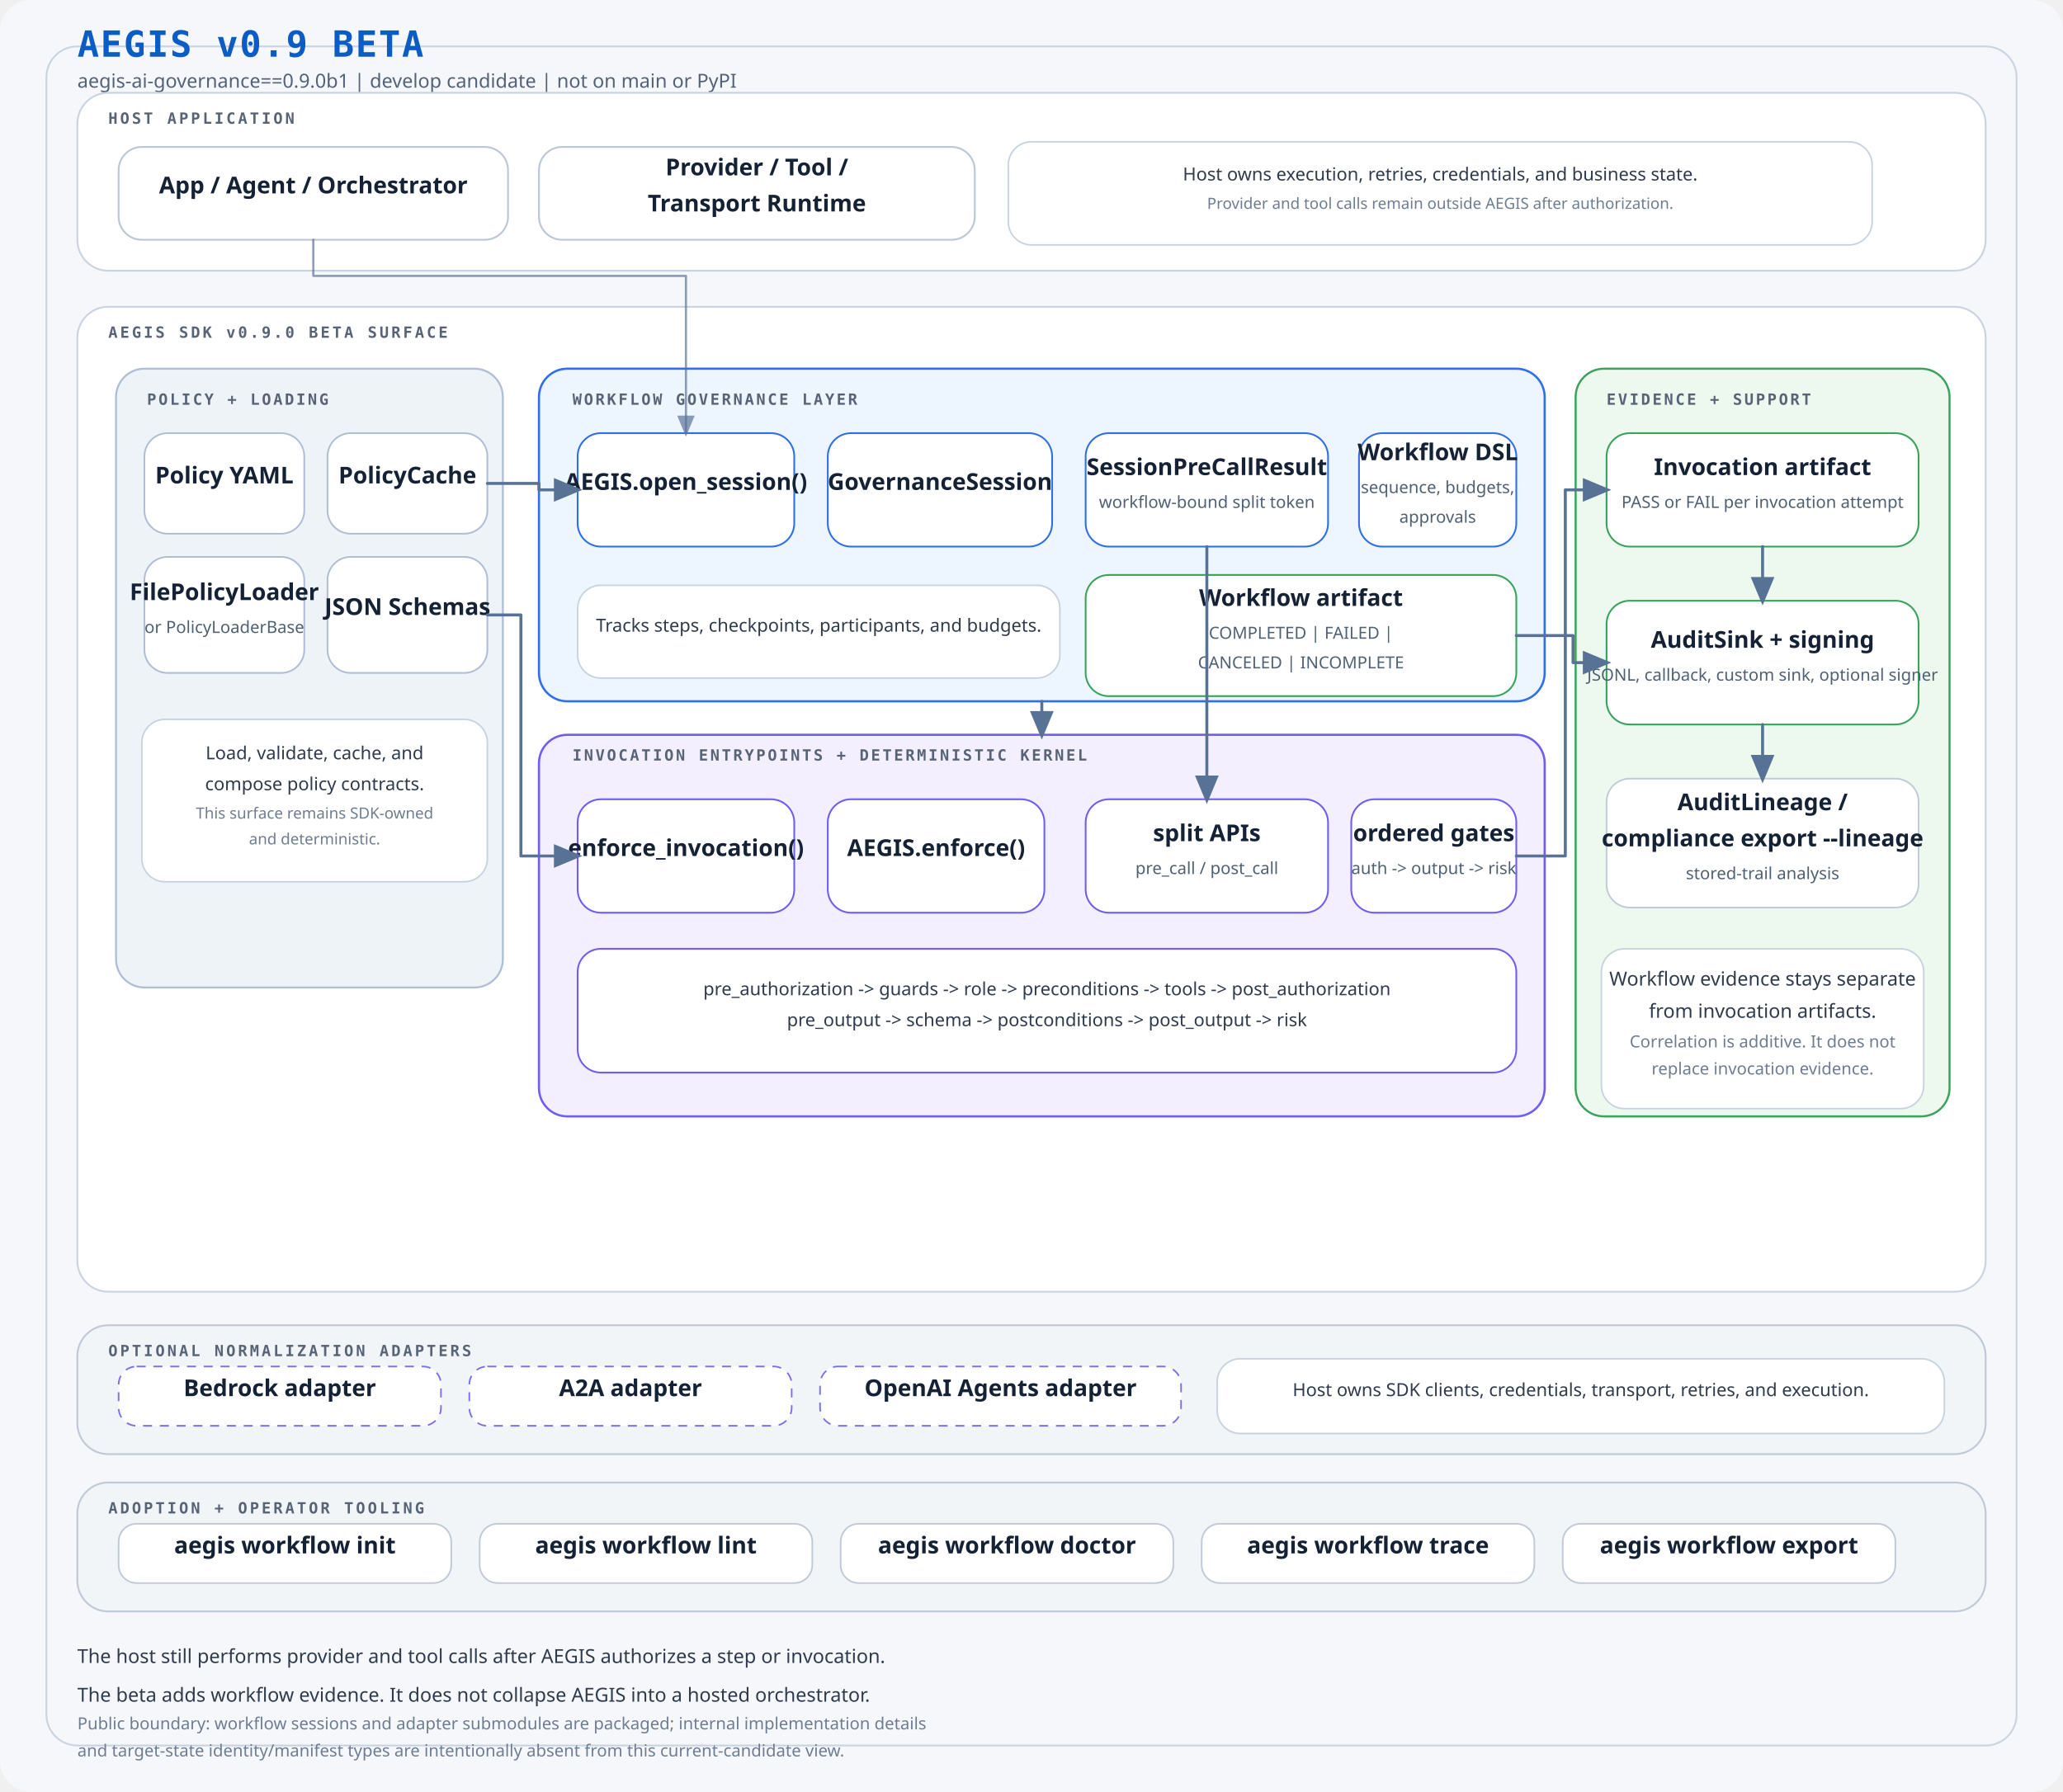
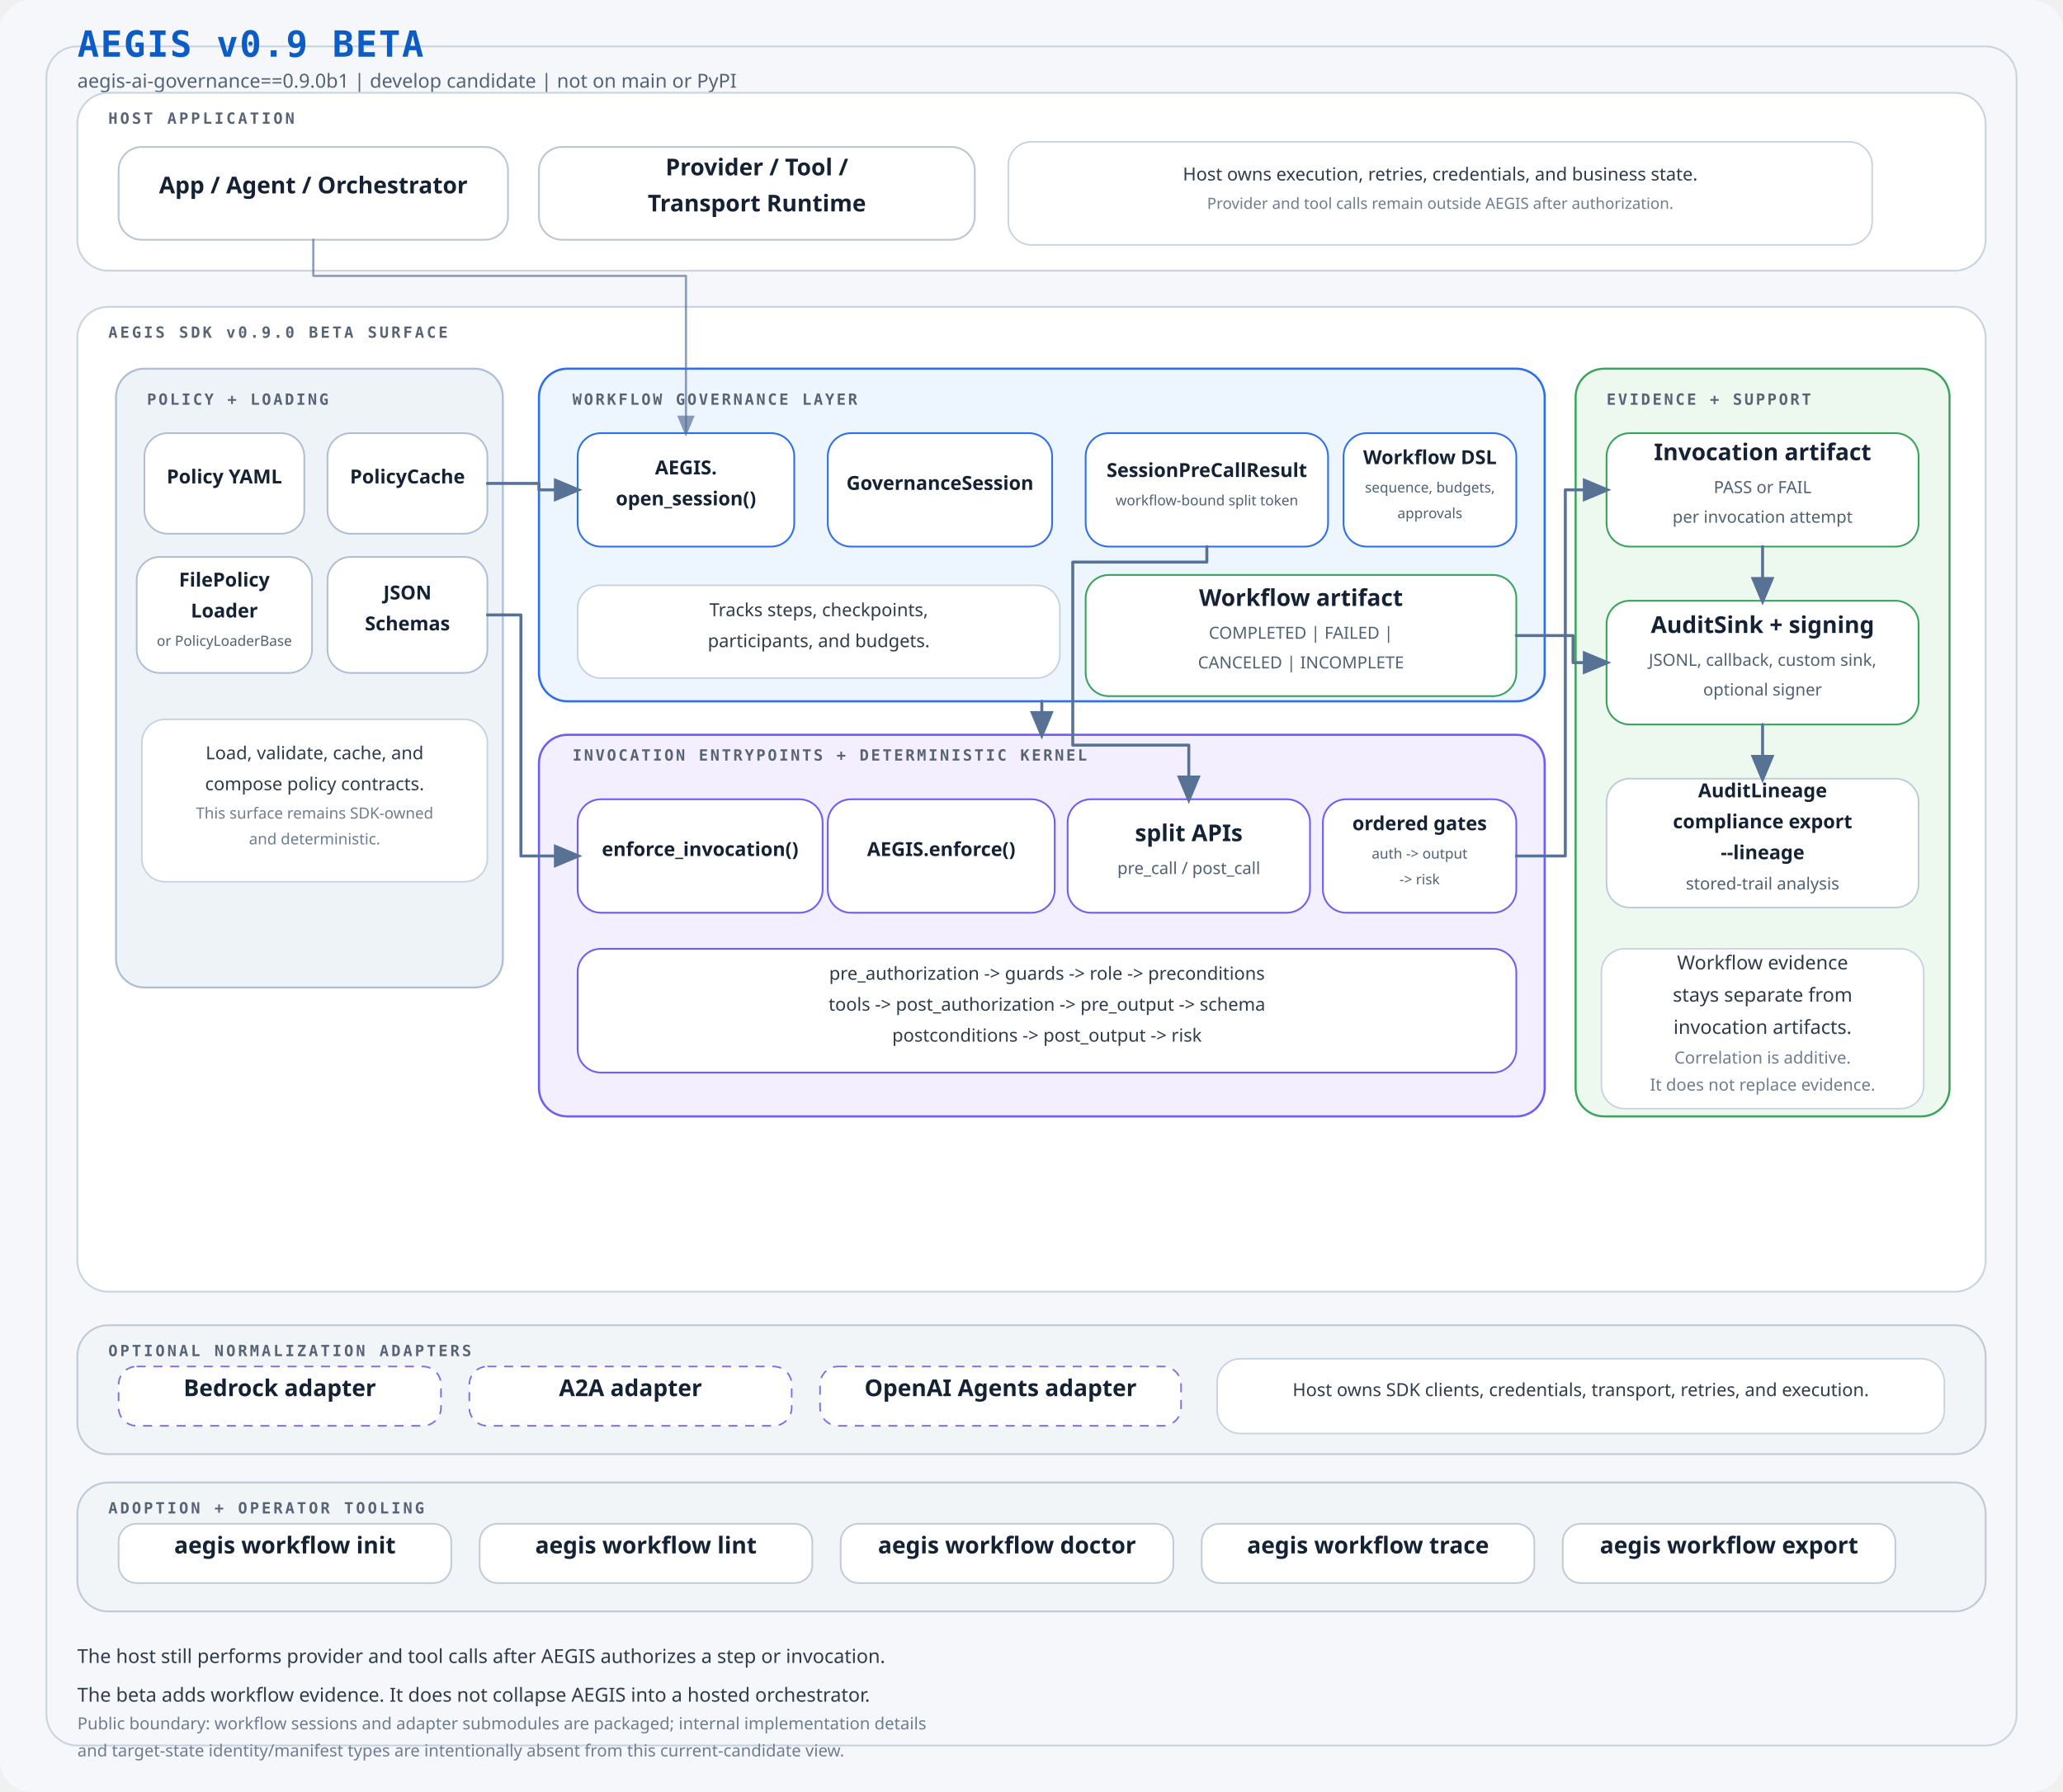
<svg xmlns="http://www.w3.org/2000/svg" viewBox="0 0 1600 1390">
  <defs>
    <style>
  svg {
    font-family: 'IBM Plex Sans', 'Avenir Next', 'Segoe UI', sans-serif;
  }
  .mono {
    font-family: 'IBM Plex Mono', 'SFMono-Regular', 'Menlo', monospace;
  }
  .page-title {
    fill: #0b5cc5;
    font-size: 28px;
    font-weight: 700;
    letter-spacing: 0.04em;
  }
  .page-subtitle {
    fill: #536276;
    font-size: 15px;
  }
  .section-tag {
    fill: #586476;
    font-size: 12px;
    font-weight: 700;
    letter-spacing: 0.16em;
  }
  .panel-title {
    fill: #586476;
    font-size: 12px;
    font-weight: 700;
    letter-spacing: 0.14em;
  }
  .box-title {
    fill: #152235;
    font-size: 18px;
    font-weight: 600;
  }
+   .box-title-compact {
+     fill: #152235;
+     font-size: 15px;
+     font-weight: 600;
+   }
  .box-sub {
    fill: #4f6073;
    font-size: 13px;
+     font-weight: 500;
+   }
+   .box-sub-compact {
+     fill: #4f6073;
+     font-size: 11px;
    font-weight: 500;
  }
  .body {
    fill: #2f3b4c;
    font-size: 14px;
    font-weight: 500;
  }
  .body-plus {
    fill: #2f3b4c;
    font-size: 15px;
    font-weight: 500;
  }
  .small {
    fill: #6e7c91;
    font-size: 12px;
  }
  .small-plus {
    fill: #6e7c91;
    font-size: 13px;
  }
  .footer-note {
    fill: #2f3b4c;
    font-size: 14px;
    font-weight: 500;
  }
  .footer-note-lg {
    fill: #2f3b4c;
    font-size: 15px;
    font-weight: 500;
  }
  .footer-small {
    fill: #6e7c91;
    font-size: 12px;
  }
  .footer-small-lg {
    fill: #6e7c91;
    font-size: 13px;
  }
  .frame {
    fill: none;
    stroke: #cad4e1;
    stroke-width: 1.4;
  }
  .band {
    fill: #ffffff;
    stroke: #cad4e1;
    stroke-width: 1.4;
  }
  .host-box {
    fill: #ffffff;
    stroke: #bcc7d6;
    stroke-width: 1.4;
  }
  .policy-panel {
    fill: #eef3f8;
    stroke: #afbed4;
    stroke-width: 1.5;
  }
  .workflow-panel {
    fill: #edf5ff;
    stroke: #2f6feb;
    stroke-width: 1.7;
  }
  .kernel-panel {
    fill: #f4efff;
    stroke: #6f5ef5;
    stroke-width: 1.7;
  }
  .evidence-panel {
    fill: #edf8ef;
    stroke: #3aa35b;
    stroke-width: 1.6;
  }
  .ops-panel {
    fill: #f2f5f8;
    stroke: #c0c9d6;
    stroke-width: 1.4;
  }
  .adapter-panel {
    fill: #f6f4ff;
    stroke: #7a71ea;
    stroke-width: 1.4;
    stroke-dasharray: 8 7;
  }
  .note-box {
    fill: #ffffff;
    stroke: #c7d2df;
    stroke-width: 1.2;
  }
  .node-neutral {
    fill: #ffffff;
    stroke: #bcc7d6;
    stroke-width: 1.3;
  }
  .node-policy {
    fill: #ffffff;
    stroke: #afbed4;
    stroke-width: 1.3;
  }
  .node-workflow {
    fill: #ffffff;
    stroke: #2f6feb;
    stroke-width: 1.35;
  }
  .node-kernel {
    fill: #ffffff;
    stroke: #6f5ef5;
    stroke-width: 1.35;
  }
  .node-evidence {
    fill: #ffffff;
    stroke: #3aa35b;
    stroke-width: 1.35;
  }
  .node-ops {
    fill: #ffffff;
    stroke: #c0c9d6;
    stroke-width: 1.25;
  }
  .node-adapter {
    fill: #ffffff;
    stroke: #7a71ea;
    stroke-width: 1.25;
    stroke-dasharray: 7 6;
  }
  .connector {
    fill: none;
    stroke: #587296;
    stroke-width: 2.3;
    stroke-linecap: round;
    stroke-linejoin: round;
  }
  .connector-muted {
    fill: none;
    stroke: #8ea1ba;
    stroke-width: 2.0;
    stroke-linecap: round;
    stroke-linejoin: round;
    stroke-dasharray: 7 7;
  }
  .connector-soft {
    fill: none;
    stroke: #587296;
    stroke-opacity: 0.68;
    stroke-width: 1.7;
    stroke-linecap: round;
    stroke-linejoin: round;
  }
</style>
    <marker id="arrow" viewBox="0 0 12 10" refX="10" refY="5" markerWidth="10" markerHeight="8" orient="auto">
      <path d="M0 0 L12 5 L0 10 z" fill="#587296" />
    </marker>
    <marker id="arrow-muted" viewBox="0 0 12 10" refX="10" refY="5" markerWidth="10" markerHeight="8" orient="auto">
      <path d="M0 0 L12 5 L0 10 z" fill="#8ea1ba" />
    </marker>
    <marker id="arrow-soft" viewBox="0 0 12 10" refX="10" refY="5" markerWidth="10" markerHeight="8" orient="auto">
      <path d="M0 0 L12 5 L0 10 z" fill="#587296" fill-opacity="0.68" />
    </marker>
  </defs>
  <rect width="1600" height="1390" fill="#f5f7fb" rx="24" />
  <rect x="36" y="36" width="1528" height="1318" class="frame" rx="24" />
  <text class="page-title mono" x="60" y="44">AEGIS v0.9 BETA</text>
  <text class="page-subtitle" x="60" y="68">aegis-ai-governance==0.9.0b1 | develop candidate | not on main or PyPI</text>
  <rect x="60" y="72" width="1480" height="138" rx="24" class="band" />
  <text class="section-tag mono" x="84" y="96">HOST APPLICATION</text>
  <rect x="92" y="114" width="302" height="72" rx="18" class="host-box" />
  <text class="box-title" x="243" y="150.0" text-anchor="middle">App / Agent / Orchestrator</text>
  <rect x="418" y="114" width="338" height="72" rx="18" class="host-box" />
  <text class="box-title" x="587" y="136.0" text-anchor="middle">Provider / Tool /</text>
  <text class="box-title" x="587" y="164.0" text-anchor="middle">Transport Runtime</text>
  <rect x="782" y="110" width="670" height="80" rx="18" class="note-box" />
  <text class="body" x="1117" y="140.0" text-anchor="middle">Host owns execution, retries, credentials, and business state.</text>
  <text class="small" x="1117" y="162.0" text-anchor="middle">Provider and tool calls remain outside AEGIS after authorization.</text>
  <rect x="60" y="238" width="1480" height="764" rx="24" class="band" />
  <text class="section-tag mono" x="84" y="262">AEGIS SDK v0.9.0 BETA SURFACE</text>
  <rect x="90" y="286" width="300" height="480" rx="22" class="policy-panel" />
  <text class="panel-title mono" x="114" y="314">POLICY + LOADING</text>
  <rect x="418" y="286" width="780" height="258" rx="22" class="workflow-panel" />
  <text class="panel-title mono" x="444" y="314">WORKFLOW GOVERNANCE LAYER</text>
  <rect x="418" y="570" width="780" height="296" rx="22" class="kernel-panel" />
  <text class="panel-title mono" x="444" y="590">INVOCATION ENTRYPOINTS + DETERMINISTIC KERNEL</text>
  <rect x="1222" y="286" width="290" height="580" rx="22" class="evidence-panel" />
  <text class="panel-title mono" x="1246" y="314">EVIDENCE + SUPPORT</text>
  <rect x="112" y="336" width="124" height="78" rx="18" class="node-policy" />
-   <text class="box-title" x="174" y="375.0" text-anchor="middle">Policy YAML</text>
+   <text class="box-title-compact" x="174" y="375.0" text-anchor="middle">Policy YAML</text>
  <rect x="254" y="336" width="124" height="78" rx="18" class="node-policy" />
-   <text class="box-title" x="316" y="375.0" text-anchor="middle">PolicyCache</text>
-   <rect x="112" y="432" width="124" height="90" rx="18" class="node-policy" />
-   <text class="box-title" x="174" y="465.5" text-anchor="middle">FilePolicyLoader</text>
-   <text class="box-sub" x="174" y="491.0" text-anchor="middle">or PolicyLoaderBase</text>
+   <text class="box-title-compact" x="316" y="375.0" text-anchor="middle">PolicyCache</text>
+   <rect x="106" y="432" width="136" height="90" rx="18" class="node-policy" />
+   <text class="box-title-compact" x="174" y="455.0" text-anchor="middle">FilePolicy</text>
+   <text class="box-title-compact" x="174" y="479.0" text-anchor="middle">Loader</text>
+   <text class="box-sub-compact" x="174" y="501.0" text-anchor="middle">or PolicyLoaderBase</text>
  <rect x="254" y="432" width="124" height="90" rx="18" class="node-policy" />
-   <text class="box-title" x="316" y="477.0" text-anchor="middle">JSON Schemas</text>
+   <text class="box-title-compact" x="316" y="465.0" text-anchor="middle">JSON</text>
+   <text class="box-title-compact" x="316" y="489.0" text-anchor="middle">Schemas</text>
  <rect x="110" y="558" width="268" height="126" rx="18" class="note-box" />
  <text class="body" x="244" y="589.0" text-anchor="middle">Load, validate, cache, and</text>
  <text class="body" x="244" y="613.0" text-anchor="middle">compose policy contracts.</text>
  <text class="small" x="244" y="635.0" text-anchor="middle">This surface remains SDK-owned</text>
  <text class="small" x="244" y="655.0" text-anchor="middle">and deterministic.</text>
  <rect x="448" y="336" width="168" height="88" rx="18" class="node-workflow" />
-   <text class="box-title" x="532" y="380.0" text-anchor="middle">AEGIS.open_session()</text>
+   <text class="box-title-compact" x="532" y="368.0" text-anchor="middle">AEGIS.</text>
+   <text class="box-title-compact" x="532" y="392.0" text-anchor="middle">open_session()</text>
  <rect x="642" y="336" width="174" height="88" rx="18" class="node-workflow" />
-   <text class="box-title" x="729" y="380.0" text-anchor="middle">GovernanceSession</text>
+   <text class="box-title-compact" x="729" y="380.0" text-anchor="middle">GovernanceSession</text>
  <rect x="842" y="336" width="188" height="88" rx="18" class="node-workflow" />
-   <text class="box-title" x="936" y="368.5" text-anchor="middle">SessionPreCallResult</text>
-   <text class="box-sub" x="936" y="394.0" text-anchor="middle">workflow-bound split token</text>
-   <rect x="1054" y="336" width="122" height="88" rx="18" class="node-workflow" />
-   <text class="box-title" x="1115" y="357.0" text-anchor="middle">Workflow DSL</text>
-   <text class="box-sub" x="1115" y="382.5" text-anchor="middle">sequence, budgets,</text>
-   <text class="box-sub" x="1115" y="405.5" text-anchor="middle">approvals</text>
+   <text class="box-title-compact" x="936" y="370.0" text-anchor="middle">SessionPreCallResult</text>
+   <text class="box-sub-compact" x="936" y="392.0" text-anchor="middle">workflow-bound split token</text>
+   <rect x="1042" y="336" width="134" height="88" rx="18" class="node-workflow" />
+   <text class="box-title-compact" x="1109" y="360.0" text-anchor="middle">Workflow DSL</text>
+   <text class="box-sub-compact" x="1109" y="382.0" text-anchor="middle">sequence, budgets,</text>
+   <text class="box-sub-compact" x="1109" y="402.0" text-anchor="middle">approvals</text>
  <rect x="448" y="454" width="374" height="72" rx="18" class="note-box" />
-   <text class="body" x="635" y="490.0" text-anchor="middle">Tracks steps, checkpoints, participants, and budgets.</text>
+   <text class="body" x="635" y="478.0" text-anchor="middle">Tracks steps, checkpoints,</text>
+   <text class="body" x="635" y="502.0" text-anchor="middle">participants, and budgets.</text>
  <rect x="842" y="446" width="334" height="94" rx="18" class="node-evidence" />
  <text class="box-title" x="1009" y="470.0" text-anchor="middle">Workflow artifact</text>
  <text class="box-sub" x="1009" y="495.5" text-anchor="middle">COMPLETED | FAILED |</text>
  <text class="box-sub" x="1009" y="518.5" text-anchor="middle">CANCELED | INCOMPLETE</text>
-   <rect x="448" y="620" width="168" height="88" rx="18" class="node-kernel" />
-   <text class="box-title" x="532" y="664.0" text-anchor="middle">enforce_invocation()</text>
-   <rect x="642" y="620" width="168" height="88" rx="18" class="node-kernel" />
-   <text class="box-title" x="726" y="664.0" text-anchor="middle">AEGIS.enforce()</text>
-   <rect x="842" y="620" width="188" height="88" rx="18" class="node-kernel" />
-   <text class="box-title" x="936" y="652.5" text-anchor="middle">split APIs</text>
-   <text class="box-sub" x="936" y="678.0" text-anchor="middle">pre_call / post_call</text>
-   <rect x="1048" y="620" width="128" height="88" rx="18" class="node-kernel" />
-   <text class="box-title" x="1112" y="652.5" text-anchor="middle">ordered gates</text>
-   <text class="box-sub" x="1112" y="678.0" text-anchor="middle">auth -&gt; output -&gt; risk</text>
+   <rect x="448" y="620" width="190" height="88" rx="18" class="node-kernel" />
+   <text class="box-title-compact" x="543" y="664.0" text-anchor="middle">enforce_invocation()</text>
+   <rect x="642" y="620" width="176" height="88" rx="18" class="node-kernel" />
+   <text class="box-title-compact" x="730" y="664.0" text-anchor="middle">AEGIS.enforce()</text>
+   <rect x="828" y="620" width="188" height="88" rx="18" class="node-kernel" />
+   <text class="box-title" x="922" y="652.5" text-anchor="middle">split APIs</text>
+   <text class="box-sub" x="922" y="678.0" text-anchor="middle">pre_call / post_call</text>
+   <rect x="1026" y="620" width="150" height="88" rx="18" class="node-kernel" />
+   <text class="box-title-compact" x="1101" y="644.0" text-anchor="middle">ordered gates</text>
+   <text class="box-sub-compact" x="1101" y="666.0" text-anchor="middle">auth -&gt; output</text>
+   <text class="box-sub-compact" x="1101" y="686.0" text-anchor="middle">-&gt; risk</text>
  <rect x="448" y="736" width="728" height="96" rx="18" class="node-kernel" />
-   <text class="body" x="812" y="772.0" text-anchor="middle">pre_authorization -&gt; guards -&gt; role -&gt; preconditions -&gt; tools -&gt; post_authorization</text>
-   <text class="body" x="812" y="796.0" text-anchor="middle">pre_output -&gt; schema -&gt; postconditions -&gt; post_output -&gt; risk</text>
+   <text class="body" x="812" y="760.0" text-anchor="middle">pre_authorization -&gt; guards -&gt; role -&gt; preconditions</text>
+   <text class="body" x="812" y="784.0" text-anchor="middle">tools -&gt; post_authorization -&gt; pre_output -&gt; schema</text>
+   <text class="body" x="812" y="808.0" text-anchor="middle">postconditions -&gt; post_output -&gt; risk</text>
  <rect x="1246" y="336" width="242" height="88" rx="18" class="node-evidence" />
-   <text class="box-title" x="1367" y="368.5" text-anchor="middle">Invocation artifact</text>
-   <text class="box-sub" x="1367" y="394.0" text-anchor="middle">PASS or FAIL per invocation attempt</text>
+   <text class="box-title" x="1367" y="357.0" text-anchor="middle">Invocation artifact</text>
+   <text class="box-sub" x="1367" y="382.5" text-anchor="middle">PASS or FAIL</text>
+   <text class="box-sub" x="1367" y="405.5" text-anchor="middle">per invocation attempt</text>
  <rect x="1246" y="466" width="242" height="96" rx="18" class="node-evidence" />
-   <text class="box-title" x="1367" y="502.5" text-anchor="middle">AuditSink + signing</text>
-   <text class="box-sub" x="1367" y="528.0" text-anchor="middle">JSONL, callback, custom sink, optional signer</text>
+   <text class="box-title" x="1367" y="491.0" text-anchor="middle">AuditSink + signing</text>
+   <text class="box-sub" x="1367" y="516.5" text-anchor="middle">JSONL, callback, custom sink,</text>
+   <text class="box-sub" x="1367" y="539.5" text-anchor="middle">optional signer</text>
  <rect x="1246" y="604" width="242" height="100" rx="18" class="node-ops" />
-   <text class="box-title" x="1367" y="628.5" text-anchor="middle">AuditLineage /</text>
-   <text class="box-title" x="1367" y="656.5" text-anchor="middle">compliance export --lineage</text>
-   <text class="box-sub" x="1367" y="682.0" text-anchor="middle">stored-trail analysis</text>
+   <text class="box-title-compact" x="1367" y="618.5" text-anchor="middle">AuditLineage</text>
+   <text class="box-title-compact" x="1367" y="642.5" text-anchor="middle">compliance export</text>
+   <text class="box-title-compact" x="1367" y="666.5" text-anchor="middle">--lineage</text>
+   <text class="box-sub" x="1367" y="690.0" text-anchor="middle">stored-trail analysis</text>
  <rect x="1242" y="736" width="250" height="124" rx="18" class="note-box" />
-   <text class="body-plus" x="1367" y="764.5" text-anchor="middle">Workflow evidence stays separate</text>
-   <text class="body-plus" x="1367" y="789.5" text-anchor="middle">from invocation artifacts.</text>
-   <text class="small-plus" x="1367" y="812.5" text-anchor="middle">Correlation is additive. It does not</text>
-   <text class="small-plus" x="1367" y="833.5" text-anchor="middle">replace invocation evidence.</text>
+   <text class="body-plus" x="1367" y="752.0" text-anchor="middle">Workflow evidence</text>
+   <text class="body-plus" x="1367" y="777.0" text-anchor="middle">stays separate from</text>
+   <text class="body-plus" x="1367" y="802.0" text-anchor="middle">invocation artifacts.</text>
+   <text class="small-plus" x="1367" y="825.0" text-anchor="middle">Correlation is additive.</text>
+   <text class="small-plus" x="1367" y="846.0" text-anchor="middle">It does not replace evidence.</text>
  <rect x="60" y="1028" width="1480" height="100" rx="24" class="ops-panel" />
  <text class="section-tag mono" x="84" y="1052">OPTIONAL NORMALIZATION ADAPTERS</text>
  <rect x="92" y="1060" width="250" height="46" rx="14" class="node-adapter" />
  <text class="box-title" x="217" y="1083.0" text-anchor="middle">Bedrock adapter</text>
  <rect x="364" y="1060" width="250" height="46" rx="14" class="node-adapter" />
  <text class="box-title" x="489" y="1083.0" text-anchor="middle">A2A adapter</text>
  <rect x="636" y="1060" width="280" height="46" rx="14" class="node-adapter" />
  <text class="box-title" x="776" y="1083.0" text-anchor="middle">OpenAI Agents adapter</text>
  <rect x="944" y="1054" width="564" height="58" rx="18" class="note-box" />
  <text class="body" x="1226" y="1083.0" text-anchor="middle">Host owns SDK clients, credentials, transport, retries, and execution.</text>
  <rect x="60" y="1150" width="1480" height="100" rx="24" class="ops-panel" />
  <text class="section-tag mono" x="84" y="1174">ADOPTION + OPERATOR TOOLING</text>
  <rect x="92" y="1182" width="258" height="46" rx="14" class="node-ops" />
  <text class="box-title" x="221" y="1205.0" text-anchor="middle">aegis workflow init</text>
  <rect x="372" y="1182" width="258" height="46" rx="14" class="node-ops" />
  <text class="box-title" x="501" y="1205.0" text-anchor="middle">aegis workflow lint</text>
  <rect x="652" y="1182" width="258" height="46" rx="14" class="node-ops" />
  <text class="box-title" x="781" y="1205.0" text-anchor="middle">aegis workflow doctor</text>
  <rect x="932" y="1182" width="258" height="46" rx="14" class="node-ops" />
  <text class="box-title" x="1061" y="1205.0" text-anchor="middle">aegis workflow trace</text>
  <rect x="1212" y="1182" width="258" height="46" rx="14" class="node-ops" />
  <text class="box-title" x="1341" y="1205.0" text-anchor="middle">aegis workflow export</text>
  <path class="connector-soft" d="M243 186 V214 H532 V336" marker-end="url(#arrow-soft)" />
  <path class="connector" d="M378 375 H418 V380 H448" marker-end="url(#arrow)" />
  <path class="connector" d="M378 477 H404 V664 H448" marker-end="url(#arrow)" />
  <path class="connector" d="M808 544 V570" marker-end="url(#arrow)" />
-   <path class="connector" d="M936 424 V620" marker-end="url(#arrow)" />
+   <path class="connector" d="M936 424 V436 H832 V578 H922 V620" marker-end="url(#arrow)" />
  <path class="connector" d="M1176 493 H1220 V514 H1246" marker-end="url(#arrow)" />
  <path class="connector" d="M1176 664 H1214 V380 H1246" marker-end="url(#arrow)" />
  <path class="connector" d="M1367 424 V466" marker-end="url(#arrow)" />
  <path class="connector" d="M1367 562 V604" marker-end="url(#arrow)" />
  <text class="footer-note-lg" x="60" y="1290.0" text-anchor="start">The host still performs provider and tool calls after AEGIS authorizes a step or invocation.</text>
  <text class="footer-note-lg" x="60" y="1320.0" text-anchor="start">The beta adds workflow evidence. It does not collapse AEGIS into a hosted orchestrator.</text>
  <text class="footer-small-lg" x="60" y="1341.5" text-anchor="start">Public boundary: workflow sessions and adapter submodules are packaged; internal implementation details</text>
  <text class="footer-small-lg" x="60" y="1362.5" text-anchor="start">and target-state identity/manifest types are intentionally absent from this current-candidate view.</text>
</svg>
